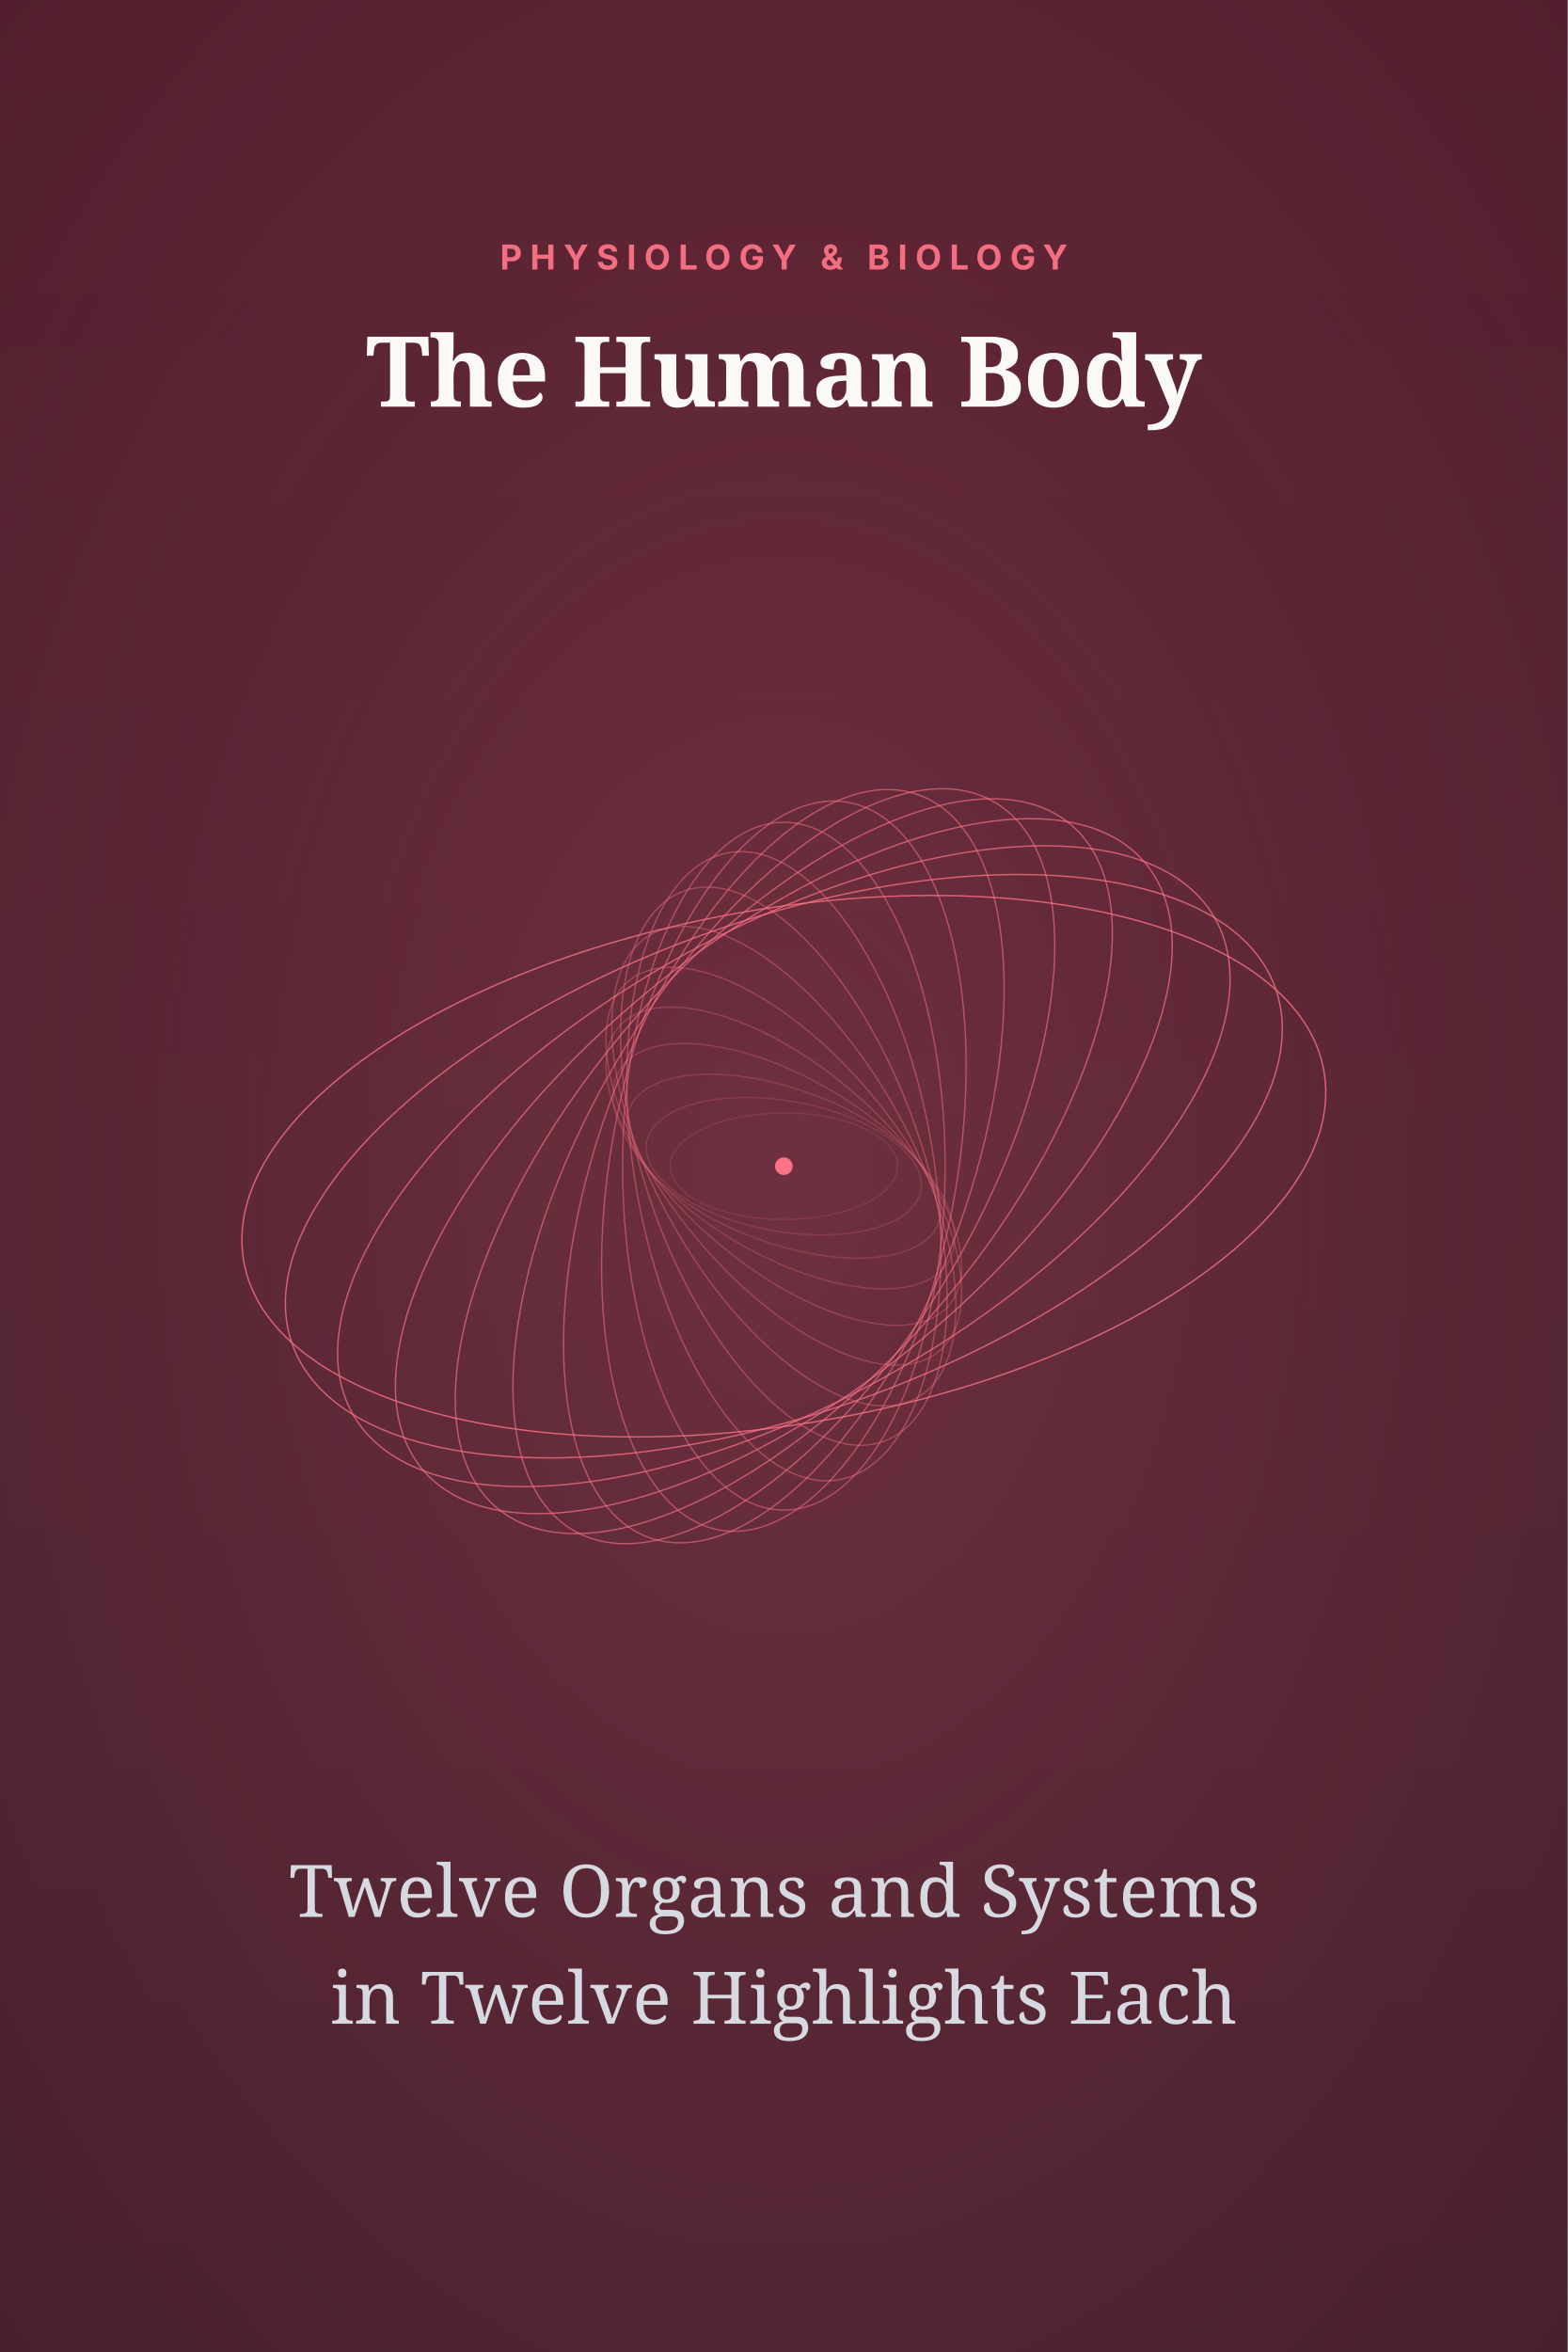
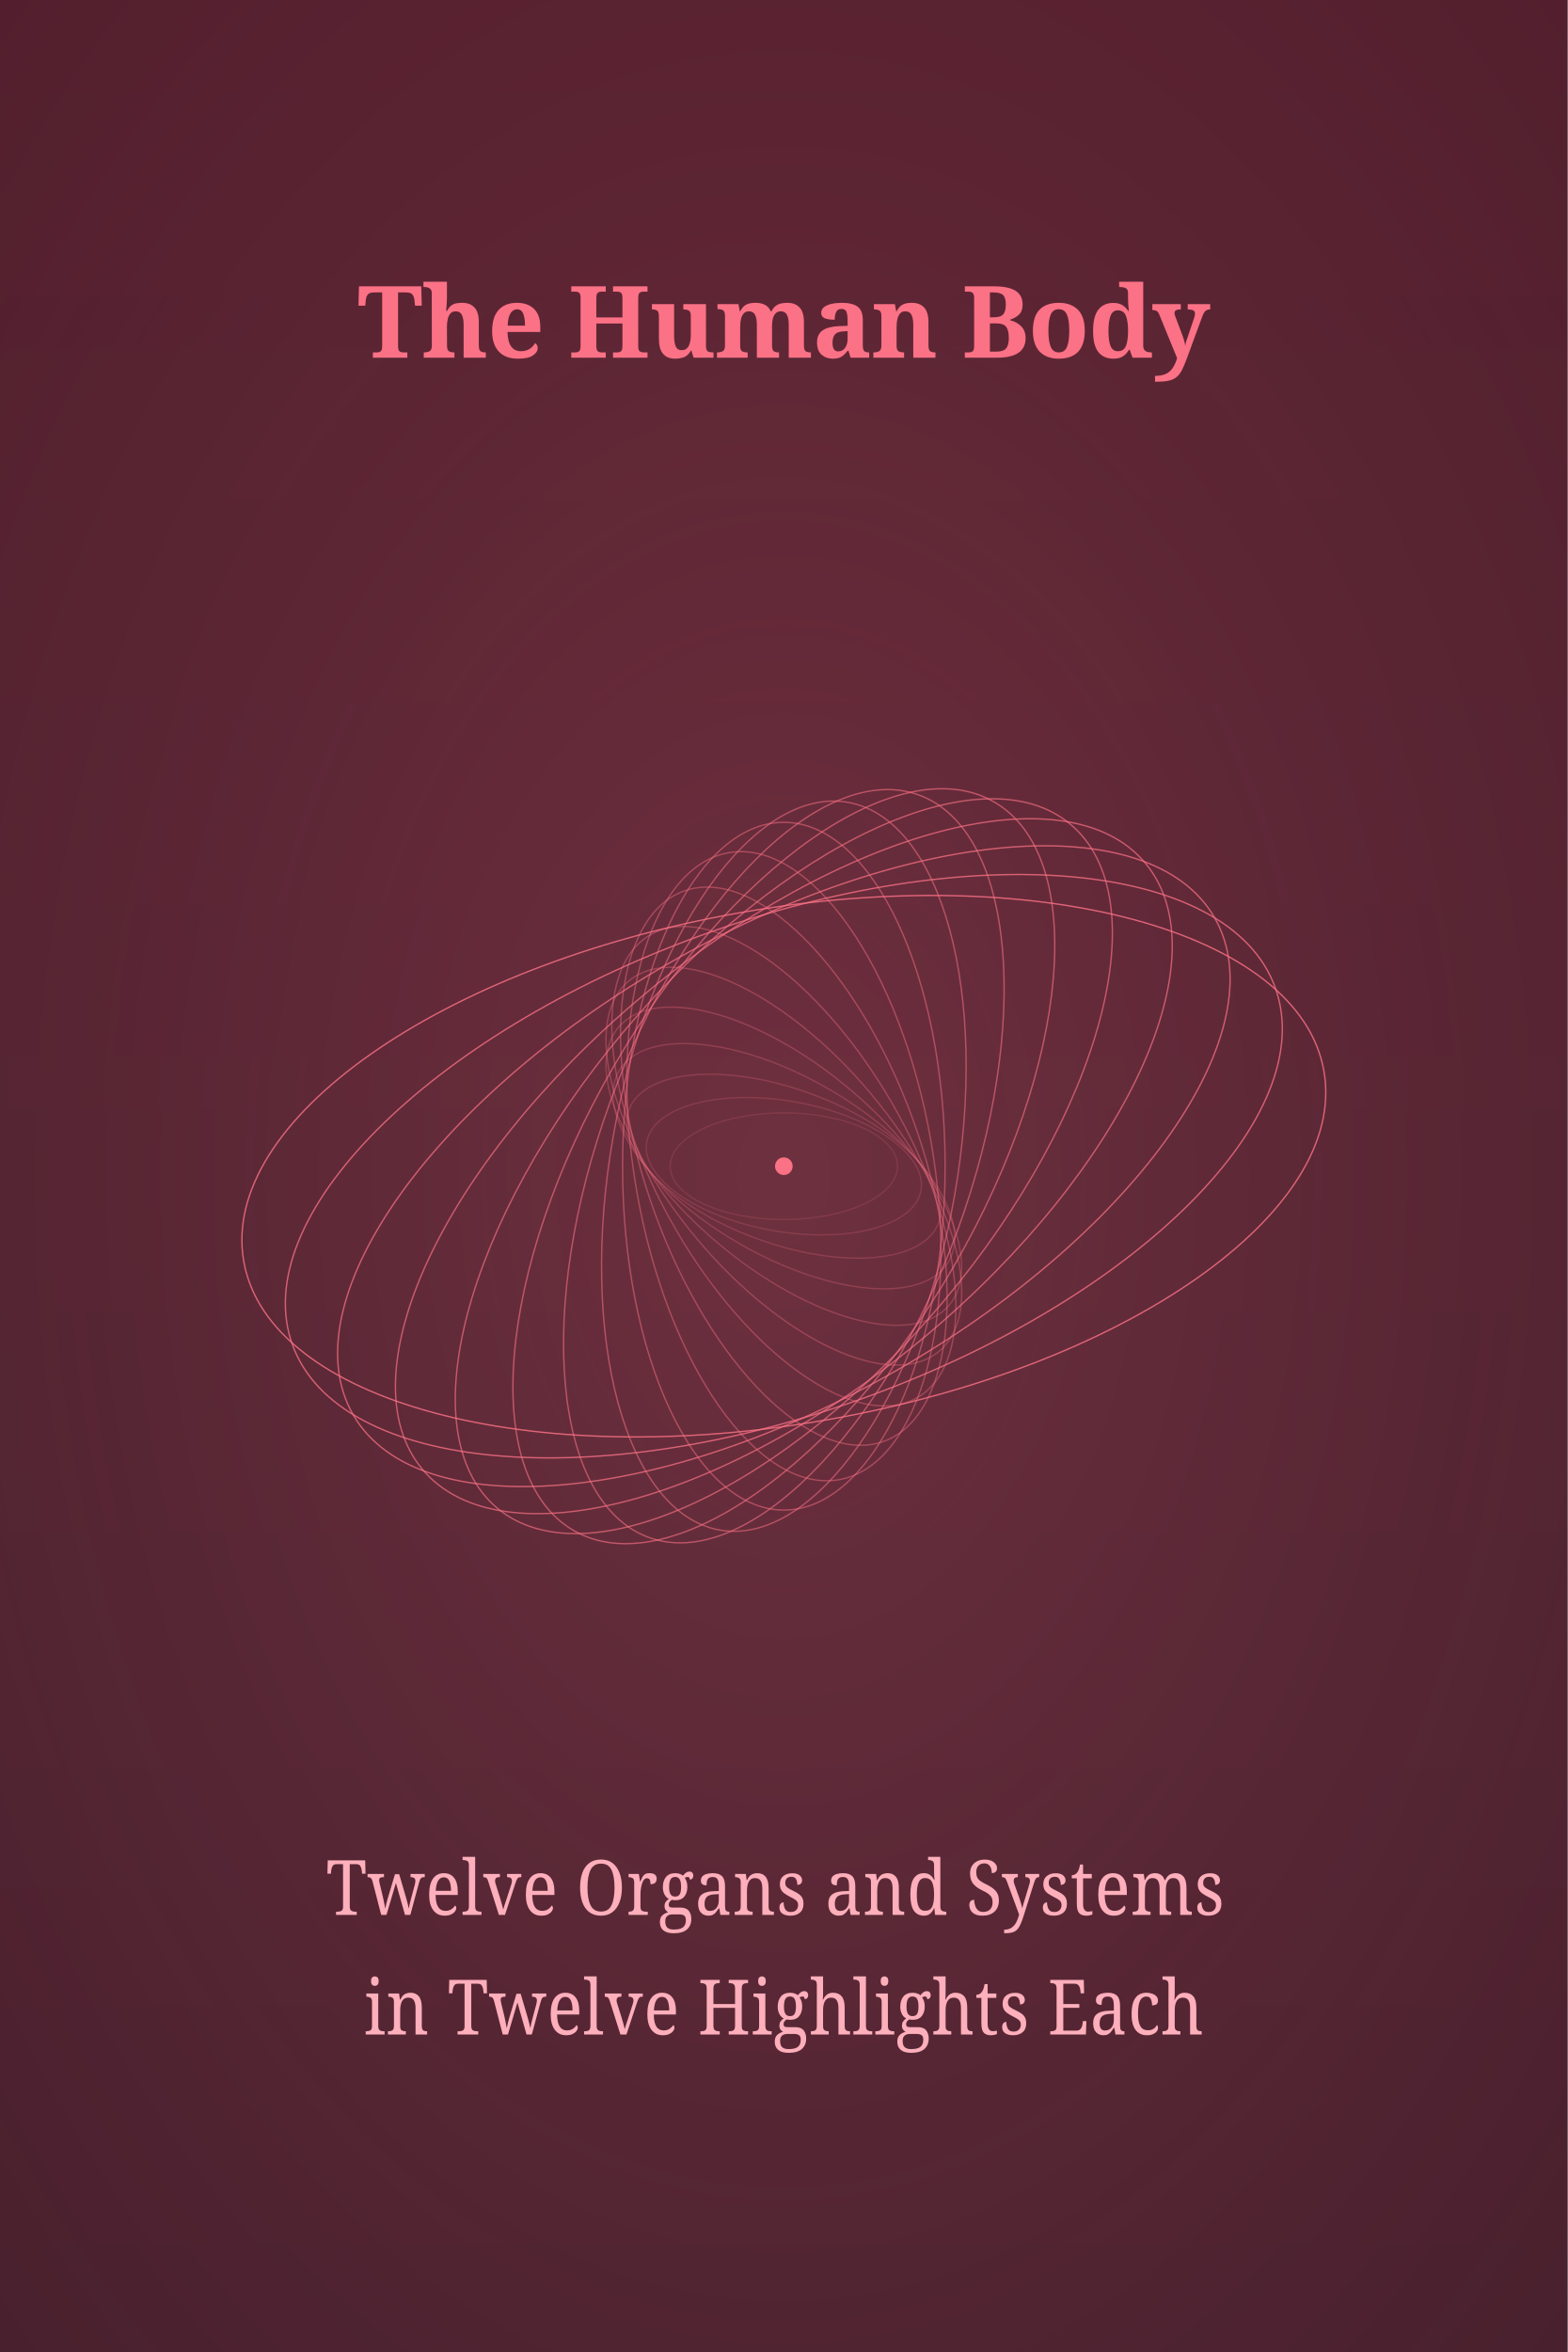
<svg xmlns="http://www.w3.org/2000/svg" viewBox="0 0 1600 2400" width="100%" height="100%">
  <defs>
    <linearGradient id="bg-the-human-body" x1="0%" y1="0%" x2="0%" y2="100%">
      <stop offset="0%" stop-color="#421725" />
      <stop offset="60%" stop-color="#3b1926" />
      <stop offset="100%" stop-color="#371825" />
    </linearGradient>
    <radialGradient id="halo-the-human-body" cx="50%" cy="50%" r="75%">
      <stop offset="0%" stop-color="#fb7185" stop-opacity="0.26" />
      <stop offset="55%" stop-color="#fb7185" stop-opacity="0.15" />
      <stop offset="100%" stop-color="#fb7185" stop-opacity="0.08" />
    </radialGradient>
  </defs>
  <rect width="1600" height="2400" fill="url(#bg-the-human-body)" />
  <rect width="1600" height="2400" fill="url(#halo-the-human-body)" />
-   <g text-anchor="middle" font-family="'Inter', -apple-system, BlinkMacSystemFont, sans-serif">
-     <text x="800" y="275" font-size="35" font-weight="700" letter-spacing="8" fill="#fb7185" opacity="0.95">PHYSIOLOGY &amp; BIOLOGY</text>
-   </g>
  <g text-anchor="middle">
-     <text x="800" y="415" font-family="'Literata', Georgia, serif" font-size="100" font-weight="700" letter-spacing="-0.01em" fill="#faf9f6">The Human Body</text>
+     <text x="800" y="365" font-family="'Literata', Georgia, serif" font-size="102" font-weight="700" letter-spacing="-0.01em" fill="#fb7185">The Human Body</text>
  </g>
  <g class="emblem-harmonic" transform="translate(0, -210)">
    <ellipse cx="800" cy="1400" rx="116.0" ry="54.4" transform="rotate(0 800 1400)" stroke="#fb7185" stroke-width="1.4" fill="none" opacity="0.16" />
    <ellipse cx="800" cy="1400" rx="142.1" ry="66.6" transform="rotate(10 800 1400)" stroke="#fb7185" stroke-width="1.4" fill="none" opacity="0.20" />
    <ellipse cx="800" cy="1400" rx="168.2" ry="78.9" transform="rotate(20 800 1400)" stroke="#fb7185" stroke-width="1.4" fill="none" opacity="0.24" />
    <ellipse cx="800" cy="1400" rx="194.3" ry="91.1" transform="rotate(30 800 1400)" stroke="#fb7185" stroke-width="1.4" fill="none" opacity="0.27" />
    <ellipse cx="800" cy="1400" rx="220.4" ry="103.4" transform="rotate(40 800 1400)" stroke="#fb7185" stroke-width="1.4" fill="none" opacity="0.31" />
    <ellipse cx="800" cy="1400" rx="246.5" ry="115.6" transform="rotate(50 800 1400)" stroke="#fb7185" stroke-width="1.4" fill="none" opacity="0.35" />
    <ellipse cx="800" cy="1400" rx="272.6" ry="127.8" transform="rotate(60 800 1400)" stroke="#fb7185" stroke-width="1.4" fill="none" opacity="0.39" />
    <ellipse cx="800" cy="1400" rx="298.7" ry="140.1" transform="rotate(70 800 1400)" stroke="#fb7185" stroke-width="1.4" fill="none" opacity="0.43" />
    <ellipse cx="800" cy="1400" rx="324.8" ry="152.3" transform="rotate(80 800 1400)" stroke="#fb7185" stroke-width="1.4" fill="none" opacity="0.46" />
    <ellipse cx="800" cy="1400" rx="350.9" ry="164.6" transform="rotate(90 800 1400)" stroke="#fb7185" stroke-width="1.4" fill="none" opacity="0.50" />
    <ellipse cx="800" cy="1400" rx="377.0" ry="176.8" transform="rotate(100 800 1400)" stroke="#fb7185" stroke-width="1.4" fill="none" opacity="0.54" />
    <ellipse cx="800" cy="1400" rx="403.1" ry="189.0" transform="rotate(110 800 1400)" stroke="#fb7185" stroke-width="1.4" fill="none" opacity="0.58" />
    <ellipse cx="800" cy="1400" rx="429.2" ry="201.3" transform="rotate(120 800 1400)" stroke="#fb7185" stroke-width="1.4" fill="none" opacity="0.62" />
    <ellipse cx="800" cy="1400" rx="455.3" ry="213.5" transform="rotate(130 800 1400)" stroke="#fb7185" stroke-width="1.4" fill="none" opacity="0.65" />
    <ellipse cx="800" cy="1400" rx="481.4" ry="225.8" transform="rotate(140 800 1400)" stroke="#fb7185" stroke-width="1.4" fill="none" opacity="0.69" />
    <ellipse cx="800" cy="1400" rx="507.5" ry="238.0" transform="rotate(150 800 1400)" stroke="#fb7185" stroke-width="1.4" fill="none" opacity="0.73" />
    <ellipse cx="800" cy="1400" rx="533.6" ry="250.2" transform="rotate(160 800 1400)" stroke="#fb7185" stroke-width="1.4" fill="none" opacity="0.77" />
    <ellipse cx="800" cy="1400" rx="559.7" ry="262.5" transform="rotate(170 800 1400)" stroke="#fb7185" stroke-width="1.4" fill="none" opacity="0.81" />
    <circle cx="800" cy="1400" r="9" fill="#fb7185" />
  </g>
-   <g text-anchor="middle">
-     <text x="800" y="1956" font-family="'Literata', Georgia, serif" font-size="74" font-weight="500" letter-spacing="0.005em" fill="#e2e8f0" opacity="0.92">
+   <g text-anchor="middle" transform="translate(800, 0) scale(0.87, 1) translate(-800, 0)">
+     <text x="800" y="1954" font-family="'Literata', Georgia, serif" font-size="78" font-weight="300" letter-spacing="0.01em" fill="#fdafbb">
      <tspan x="800" dy="0">Twelve Organs and Systems</tspan>
-       <tspan x="800" dy="109">in Twelve Highlights Each</tspan>
+       <tspan x="800" dy="122">in Twelve Highlights Each</tspan>
    </text>
  </g>
</svg>
